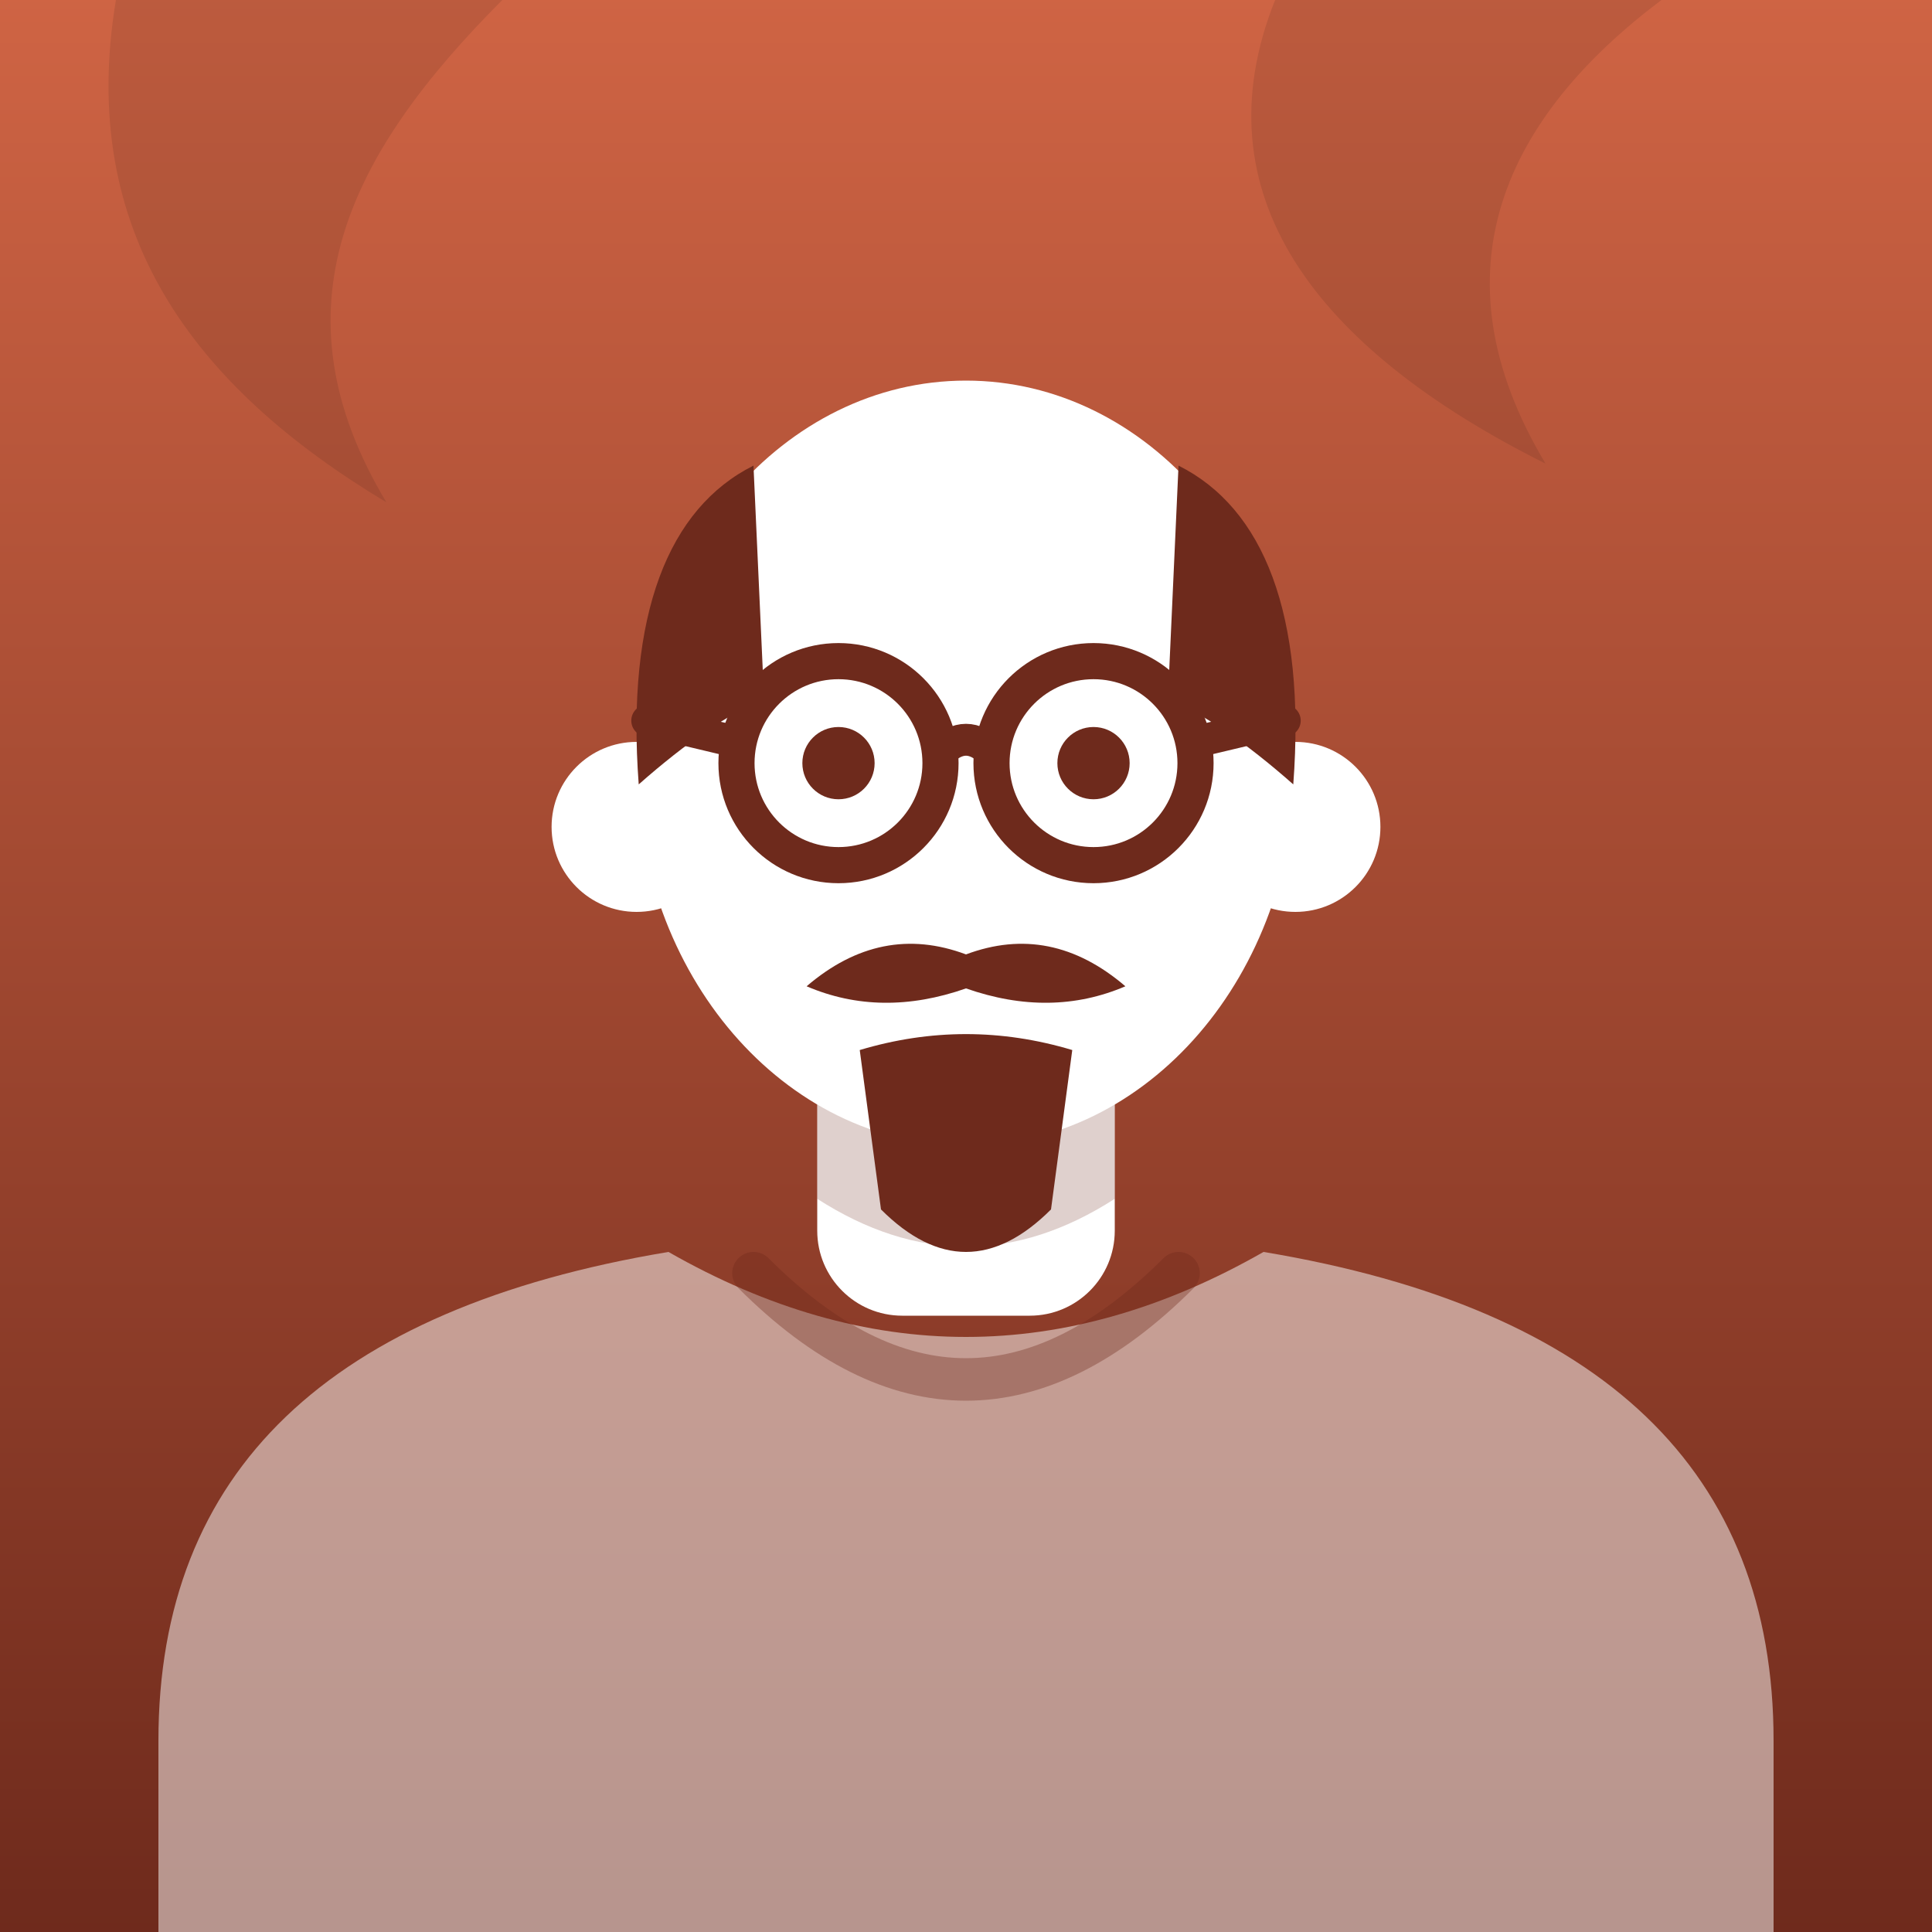
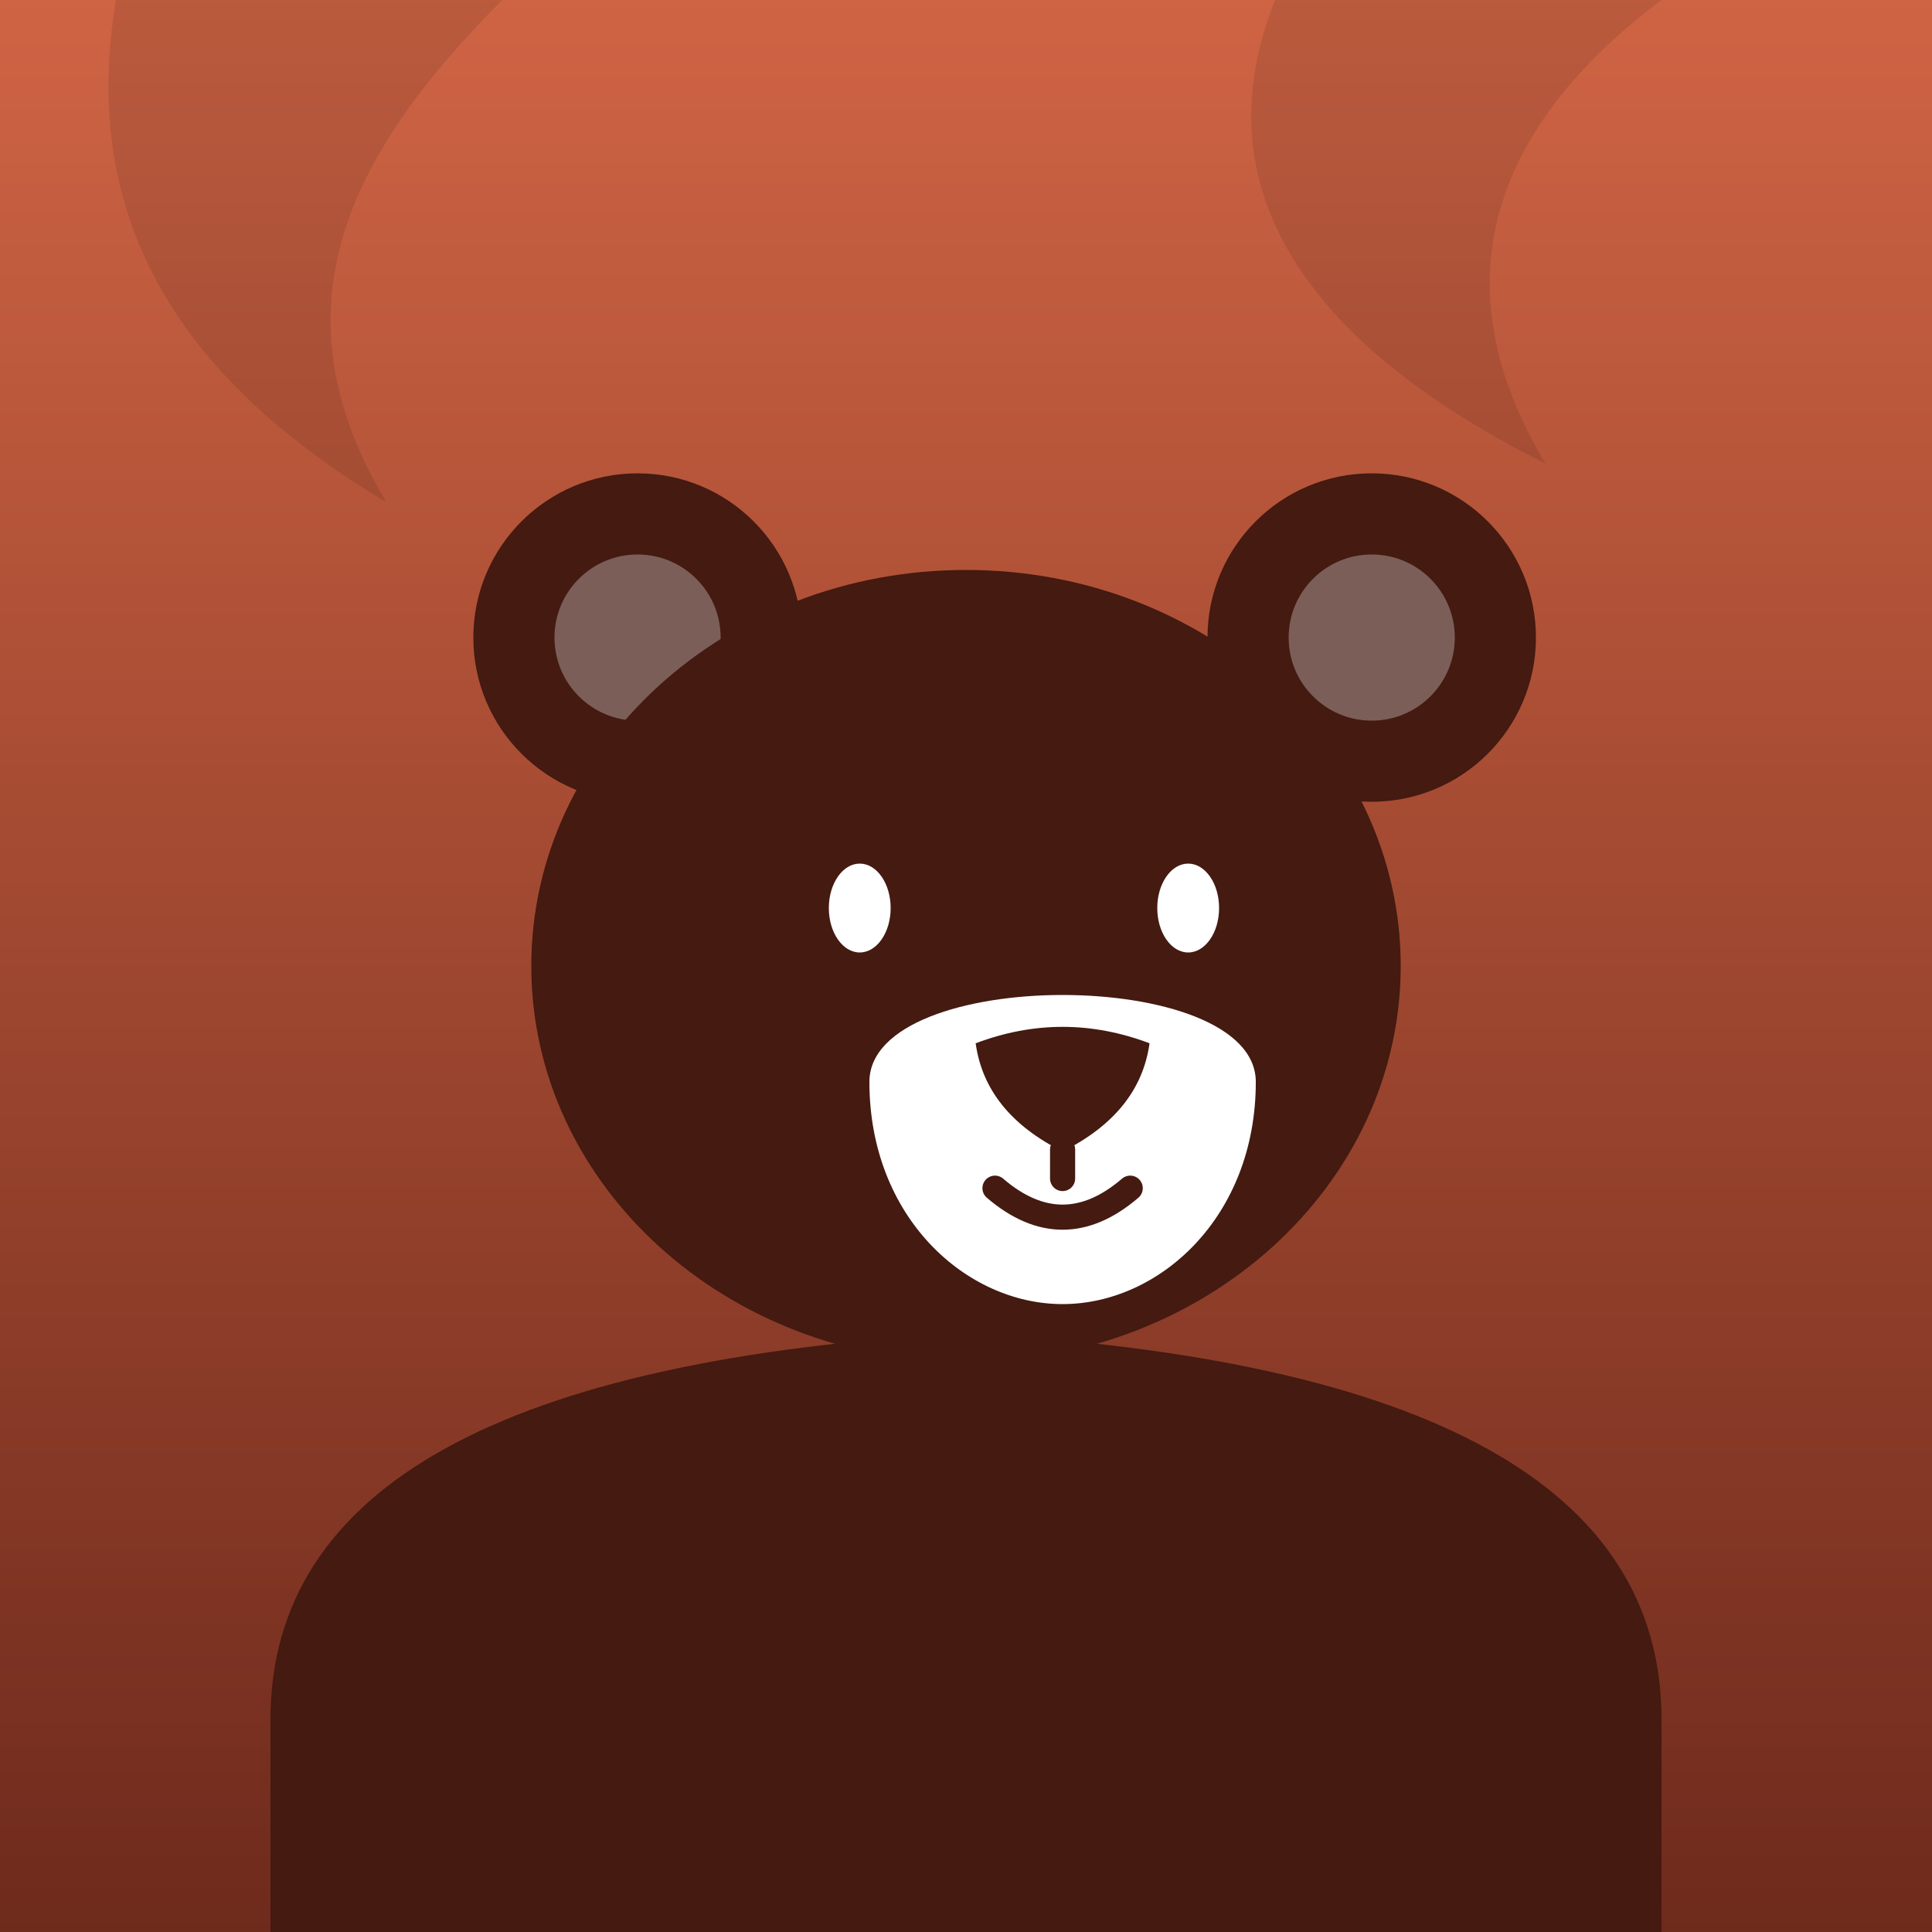
<svg xmlns="http://www.w3.org/2000/svg" width="512" height="512" viewBox="0 0 100 100">
  <defs>
    <linearGradient id="av-terracota-bg" x1="0" y1="0" x2="0" y2="1">
      <stop offset="0" stop-color="#CF6444" />
      <stop offset="1" stop-color="#6E2A1C" />
    </linearGradient>
    <clipPath id="av-terracota-card">
      <rect width="100" height="100" />
    </clipPath>
  </defs>
  <g clip-path="url(#av-terracota-card)">
    <rect width="100" height="100" fill="url(#av-terracota-bg)" />
-     <path d="M6 0 C4 12 10 20 20 26 C14 16 18 8 26 0 Z M66 0 C62 10 68 18 80 24 C74 14 78 6 86 0 Z" fill="#000" fill-opacity=".09" />
-     <g transform="translate(50 100) scale(1.1) translate(-50 -100)">
-       <path d="M12 100 V91 Q12 72 36 68 Q50 76 64 68 Q88 72 88 91 V100 Z" fill="#FFFFFF" fill-opacity=".5" />
-       <path d="M40 69 Q50 79 60 69" fill="none" stroke="#6E2A1C" stroke-width="2" stroke-opacity=".35" stroke-linecap="round" stroke-linejoin="round" />
-       <rect x="43" y="56" width="14" height="15" rx="4" fill="#FFFFFF" />
-       <path d="M43 60 Q50 67 57 60 V65.5 Q50 70 43 65.5 Z" fill="#6E2A1C" fill-opacity=".22" />
-       <circle cx="34.5" cy="48" r="4" fill="#FFFFFF" />
-       <circle cx="65.5" cy="48" r="4" fill="#FFFFFF" />
-       <ellipse cx="50" cy="45" rx="15.5" ry="18" fill="#FFFFFF" />
-       <path d="M34.6 46 C34 38 36 33 40 31 L40.5 42 Q38 43 34.6 46 Z" fill="#6E2A1C" />
-       <path d="M65.4 46 C66 38 64 33 60 31 L59.5 42 Q62 43 65.4 46 Z" fill="#6E2A1C" />
-       <circle cx="44" cy="45" r="1.7" fill="#6E2A1C" />
-       <circle cx="56" cy="45" r="1.7" fill="#6E2A1C" />
-       <path d="M45 58.5 Q50 57 55 58.5 L54 66 Q50 70 46 66 Z" fill="#6E2A1C" />
-       <path d="M42.5 55.5 Q46 52.5 50 54 Q54 52.5 57.5 55.5 Q54 57 50 55.6 Q46 57 42.5 55.5 Z" fill="#6E2A1C" />
-       <circle cx="44" cy="45" r="4.8" fill="none" stroke="#6E2A1C" stroke-width="1.7" stroke-linecap="round" stroke-linejoin="round" />
-       <circle cx="56" cy="45" r="4.8" fill="none" stroke="#6E2A1C" stroke-width="1.7" stroke-linecap="round" stroke-linejoin="round" />
-       <path d="M48.8 44.5 Q50 43.3 51.2 44.5 M39.2 44 L35 43 M60.8 44 L65 43" fill="none" stroke="#6E2A1C" stroke-width="1.5" stroke-linecap="round" stroke-linejoin="round" />
+     <path d="M6 0 C4 12 10 20 20 26 C14 16 18 8 26 0 Z M66 0 C62 10 68 18 80 24 C74 14 78 6 86 0 Z" fill="#000" fill-opacity=".1" />
+     <path d="M14 100 V89 Q14 71 50 69 Q86 71 86 89 V100 Z" fill="#441A11" />
+     <g transform="rotate(0 50 62)">
+       <circle cx="33.0" cy="33" r="8.5" fill="#441A11" />
+       <circle cx="71.0" cy="33" r="8.5" fill="#441A11" />
+       <circle cx="33.0" cy="33" r="4.3" fill="#FFFFFF" fill-opacity=".3" />
+       <circle cx="71.0" cy="33" r="4.3" fill="#FFFFFF" fill-opacity=".3" />
+       <ellipse cx="50" cy="50" rx="22.5" ry="20.5" fill="#441A11" />
+       <ellipse cx="44.5" cy="47" rx="1.6" ry="2.3" fill="#FFFFFF" />
+       <ellipse cx="61.5" cy="47" rx="1.6" ry="2.3" fill="#FFFFFF" />
+       <path d="M45 56 C45 50 65 50 65 56 C65 63 60 67.5 55 67.5 C50 67.5 45 63 45 56 Z" fill="#FFFFFF" />
+       <path d="M50.5 54 Q55 52.3 59.5 54 Q59 57.6 55 59.6 Q51 57.6 50.5 54 Z" fill="#441A11" />
+       <path d="M55 59.5 V61 M51.5 61.5 Q55 64.5 58.5 61.5" fill="none" stroke="#441A11" stroke-width="1.3" stroke-linecap="round" stroke-linejoin="round" />
    </g>
  </g>
</svg>
